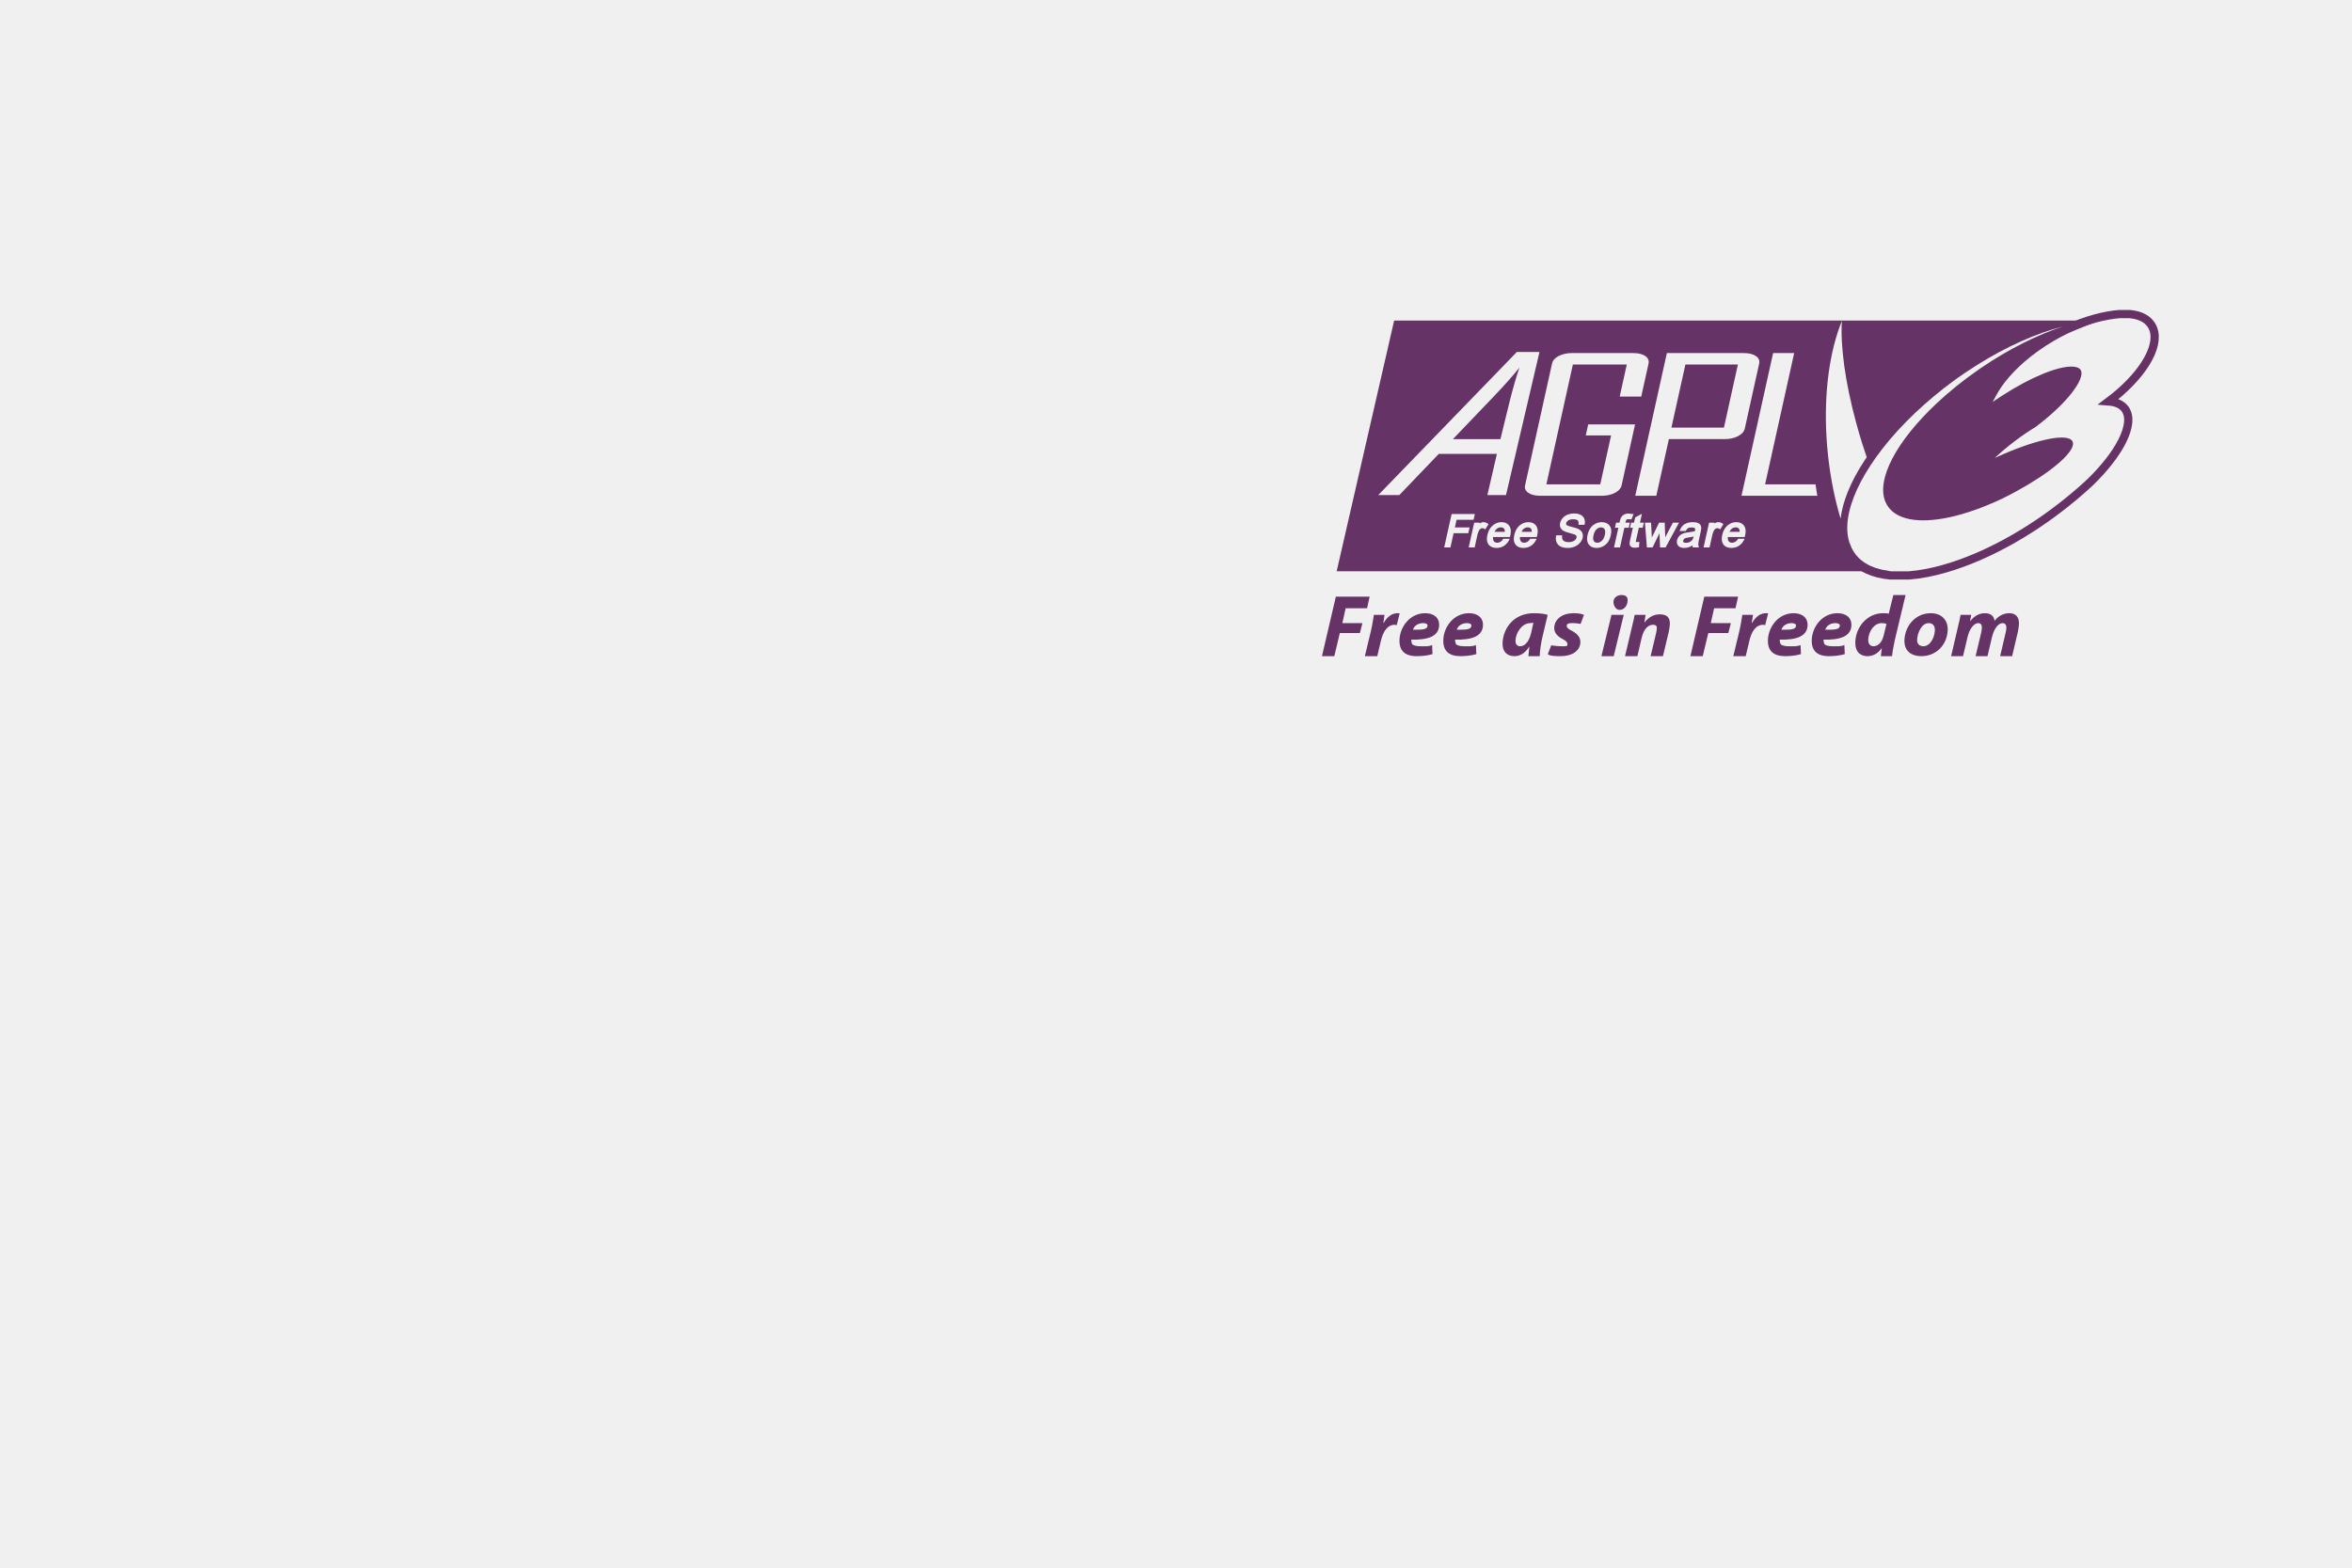
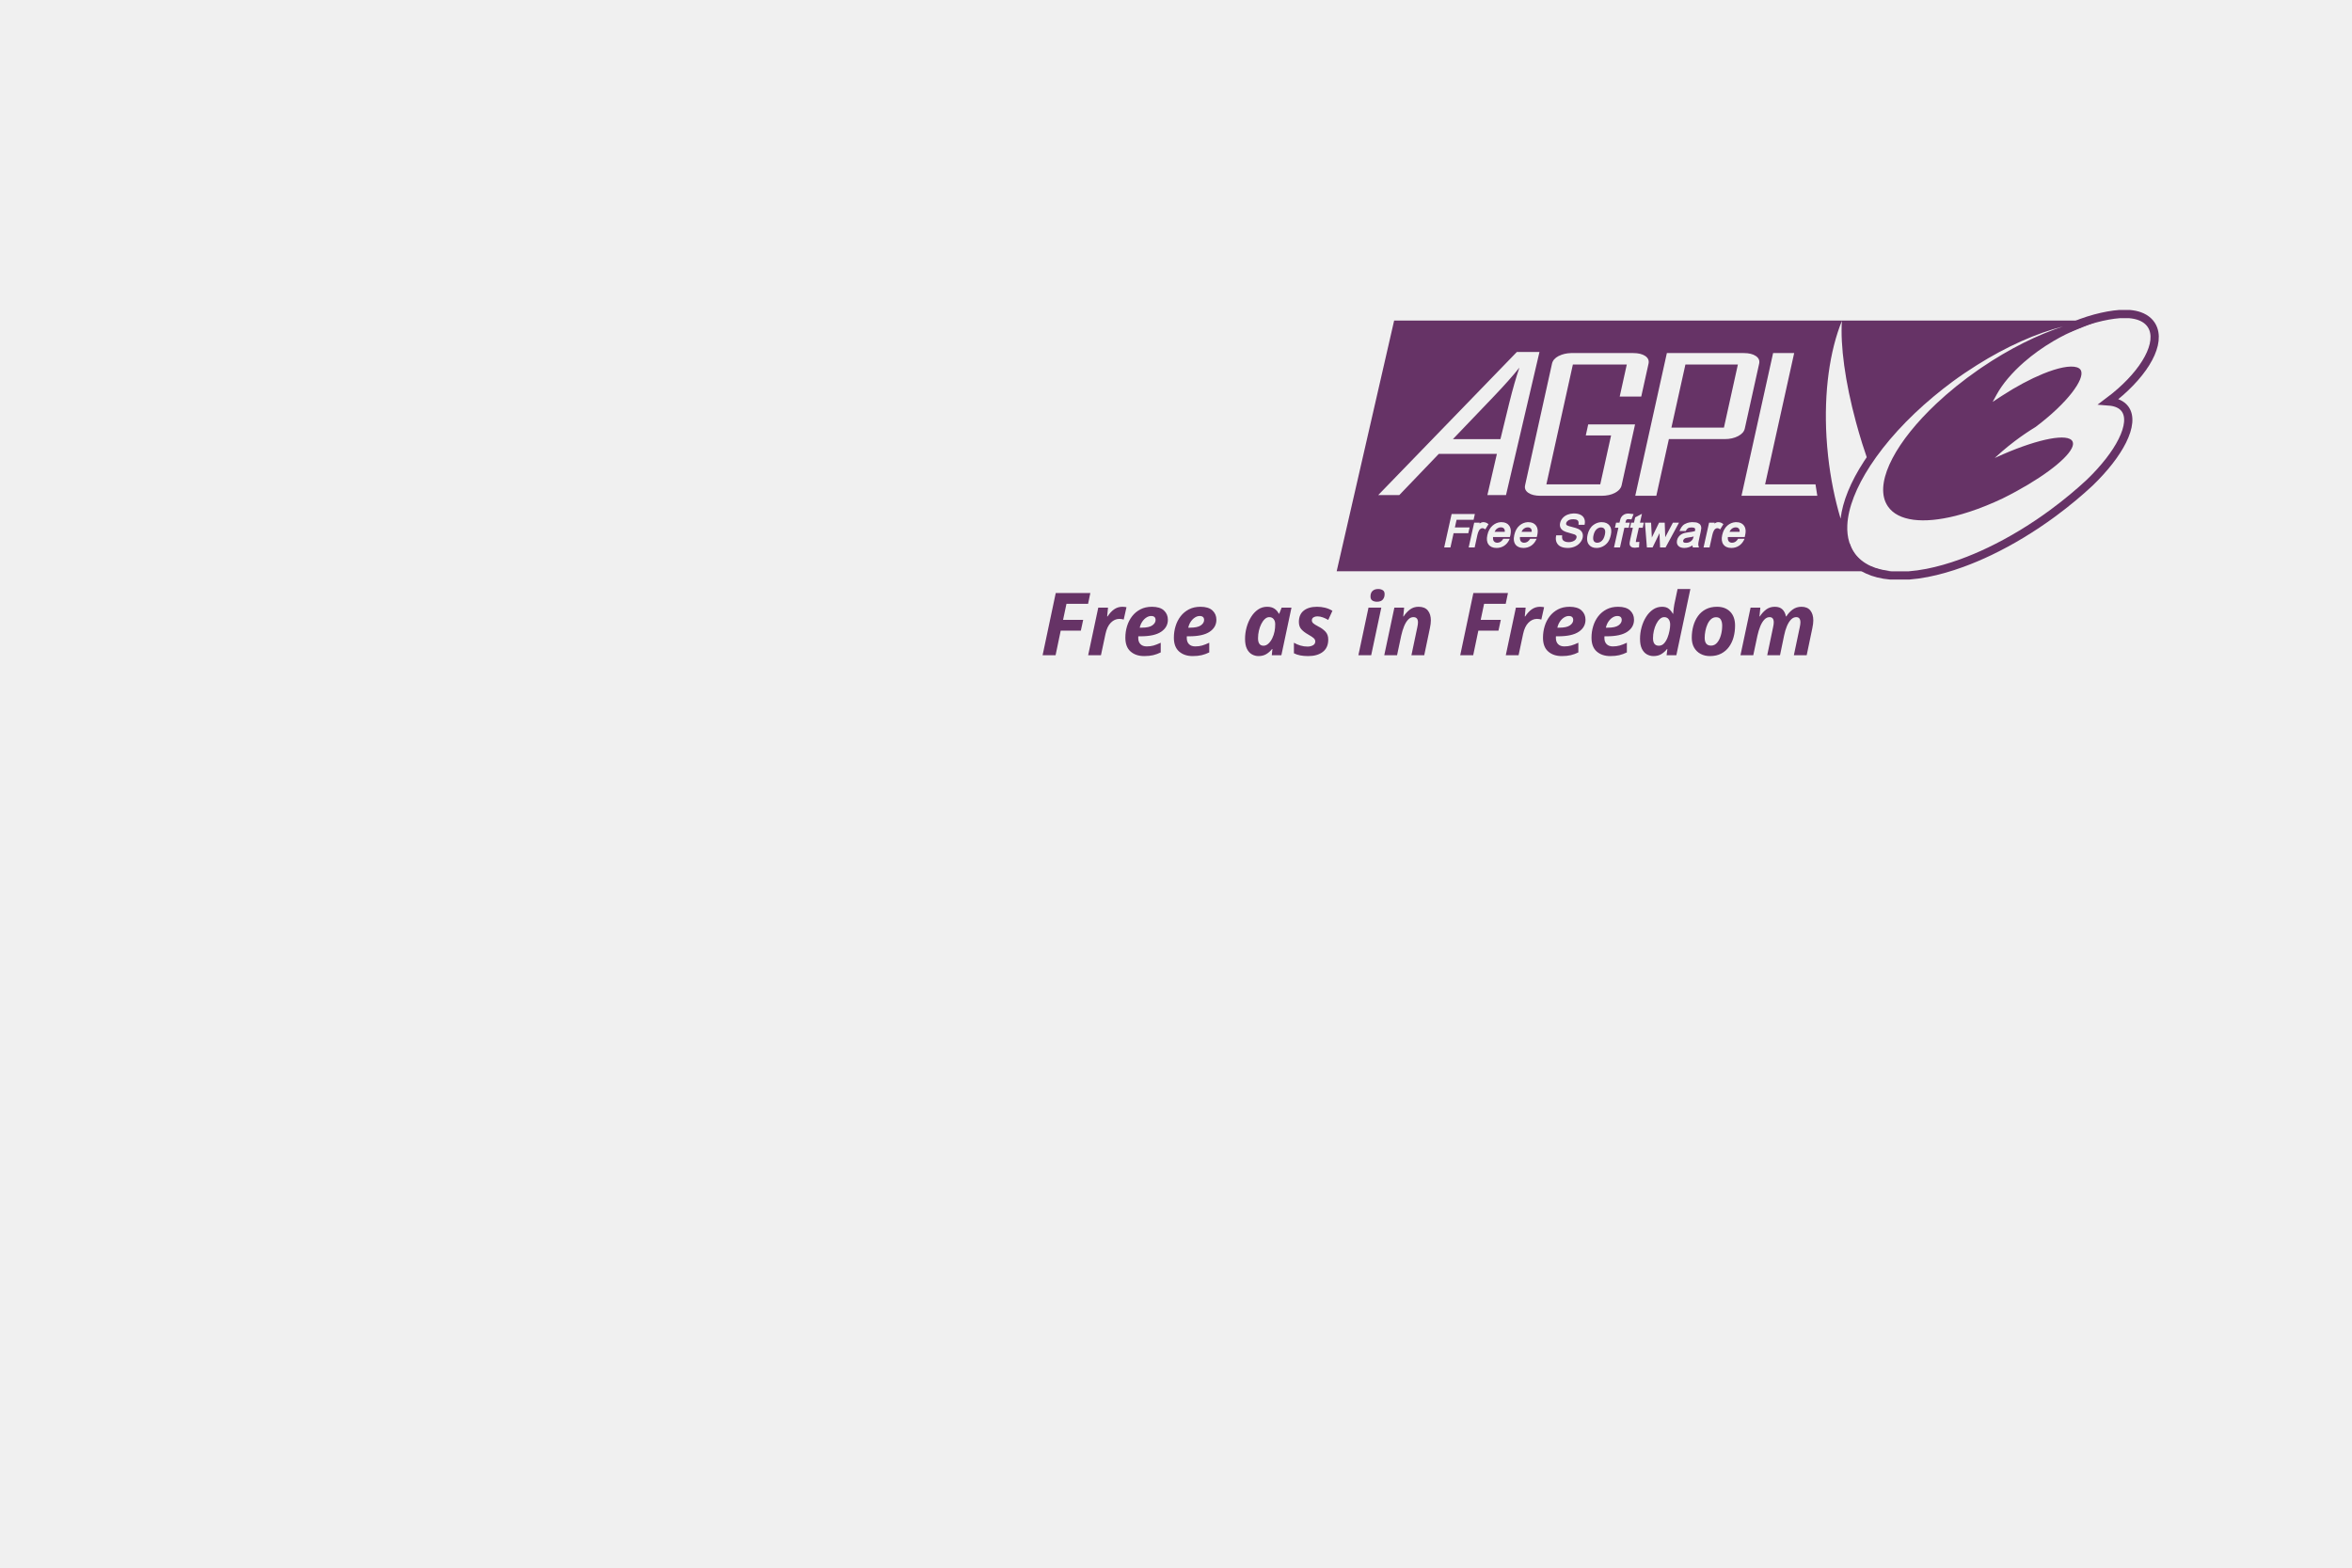
<svg xmlns="http://www.w3.org/2000/svg" width="1620" height="1080" id="svg1341" version="1.0">
  <g id="layer1">
    <g id="g2694" transform="matrix(1.733202,0,0,1.733202,851.4495,-962.3771)">
      <g transform="matrix(0.385154,0,0,0.385154,330.5385,1073.202)" id="g3556" style="fill:#663366;fill-opacity:1">
-         <g transform="matrix(1.705222,0,0,1.705222,-769.6823,-728.9956)" id="g3558" style="fill:#663366;fill-opacity:1;fill-rule:evenodd;stroke:none;stroke-width:1pt;stroke-linecap:butt;stroke-linejoin:miter">
-           <path d="M 0,36 C 0,36 7.46,36 7.46,36 C 7.46,36 10.81,22 10.81,22 C 10.81,22 22.93,22 22.93,22 C 22.93,22 24.49,16 24.49,16 C 24.49,16 12.32,16 12.32,16 C 12.32,16 14.34,7 14.34,7 C 14.34,7 27.29,7 27.29,7 C 27.29,7 28.85,0 28.85,0 C 28.85,0 8.4,0 8.4,0 C 8.4,0 0,36 0,36 z " id="path3560" style="fill:#663366;fill-opacity:1" />
-         </g>
-         <g transform="matrix(1.705222,0,0,1.705222,-725.4318,-711.9434)" id="g3562" style="fill:#663366;fill-opacity:1;fill-rule:evenodd;stroke:none;stroke-width:1pt;stroke-linecap:butt;stroke-linejoin:miter">
-           <path d="M 7.51,26 C 7.51,26 9.75,16.6 9.75,16.6 C 10.93,11.51 13.42,7 18.13,7 C 18.55,7 18.96,7.21 19.27,7.26 C 19.27,7.26 21.09,0.05 21.09,0.05 C 20.67,0.05 20.21,0 19.69,0 C 16.22,0 13.31,2.44 11.37,5.94 C 11.37,5.94 11.17,5.94 11.17,5.94 C 11.46,4.23 11.71,2.61 11.9,1 C 11.9,1 5.47,1 5.47,1 C 5.1,3.08 4.53,7.15 3.66,10.82 C 3.66,10.82 0,26 0,26 C 0,26 7.51,26 7.51,26 z " id="path3564" style="fill:#663366;fill-opacity:1" />
-         </g>
-         <g transform="matrix(1.705222,0,0,1.705222,-690.253,-711.9434)" id="g3566" style="fill:#663366;fill-opacity:1;fill-rule:evenodd;stroke:none;stroke-width:1pt;stroke-linecap:butt;stroke-linejoin:miter">
-           <path d="M 20.06,19.25 C 17.99,20.26 15.63,20 12.88,20 C 10.71,20 9.03,19.62 8.11,18.88 C 7.63,18.07 7.43,16.81 7.47,16 C 17.6,16.27 23.99,13.93 24.31,7.53 C 24.55,2.7 21.02,0 15.89,0 C 6.73,0 0.73,8.08 0.34,15.86 C 0,22.65 3.52,26 10.78,26 C 13.57,26 17.27,25.68 20.3,24.77 C 20.3,24.77 20.06,19.25 20.06,19.25 z M 17.32,7.53 C 17.2,9.91 14.26,10.05 8.47,10 C 9.1,7.91 11.22,6 14.69,6 C 16.4,6 17.38,6.65 17.32,7.53 z " id="path3568" style="fill:#663366;fill-opacity:1" />
-         </g>
-         <g transform="matrix(1.705222,0,0,1.705222,-645.0305,-711.9434)" id="g3570" style="fill:#663366;fill-opacity:1;fill-rule:evenodd;stroke:none;stroke-width:1pt;stroke-linecap:butt;stroke-linejoin:miter">
-           <path d="M 20.05,19.25 C 17.98,20.26 15.62,20 12.88,20 C 10.7,20 9.03,19.62 8.11,18.88 C 7.63,18.07 7.42,16.81 7.46,16 C 17.6,16.27 23.98,13.93 24.31,7.53 C 24.55,2.7 21.02,0 15.89,0 C 6.72,0 0.72,8.08 0.33,15.86 C 0,22.65 3.52,26 10.77,26 C 13.57,26 17.27,25.68 20.3,24.77 C 20.3,24.77 20.05,19.25 20.05,19.25 z M 17.32,7.53 C 17.2,9.91 14.26,10.05 8.46,10 C 9.1,7.91 11.21,6 14.68,6 C 16.39,6 17.38,6.65 17.32,7.53 z " id="path3572" style="fill:#663366;fill-opacity:1" />
-         </g>
-         <g transform="matrix(1.705222,0,0,1.705222,-583.796,-711.9434)" id="g3574" style="fill:#663366;fill-opacity:1;fill-rule:evenodd;stroke:none;stroke-width:1pt;stroke-linecap:butt;stroke-linejoin:miter">
-           <path d="M 22.74,26 C 22.8,22.83 23.56,17.85 24.35,14.58 C 24.35,14.58 27.56,1 27.56,1 C 25.52,0.31 22.34,0 19.28,0 C 6.86,0 0.7,9.2 0.27,17.82 C 0,23.23 2.93,26 7.49,26 C 10.44,26 13.77,24.57 16.36,20.27 C 16.36,20.27 16.47,20.27 16.47,20.27 C 16.27,22.34 16.03,24.35 15.9,26 C 15.9,26 22.74,26 22.74,26 z M 17.61,11.72 C 16.15,18.08 13.17,20 10.95,20 C 8.88,20 7.98,18.53 8.1,16.39 C 8.34,11.56 12.16,6 16.98,6 C 17.76,6 18.37,5.86 18.94,5.72 C 18.94,5.72 17.61,11.72 17.61,11.72 z " id="path3576" style="fill:#663366;fill-opacity:1" />
-         </g>
-         <g transform="matrix(1.705222,0,0,1.705222,-536.6807,-711.9434)" id="g3578" style="fill:#663366;fill-opacity:1;fill-rule:evenodd;stroke:none;stroke-width:1pt;stroke-linecap:butt;stroke-linejoin:miter">
-           <path d="M 0,24.82 C 1.44,25.94 4.46,25.95 7.61,26 C 14.34,26.05 19.42,23.11 19.72,17.71 C 19.89,14.11 17.1,11.98 14.37,10.55 C 12.4,9.6 11.41,8.69 11.46,7.63 C 11.53,6.2 12.87,6 14.84,6 C 17.06,6 18.84,6.27 19.86,6.47 C 19.86,6.47 21.88,1.05 21.88,1.05 C 20.73,0.36 18.43,0 15.48,0 C 8.95,0 4.17,3.45 3.9,8.69 C 3.74,11.93 6.07,14.11 8.89,15.59 C 11.17,16.76 11.95,17.66 11.89,18.93 C 11.82,20.21 10.68,20 8.61,20 C 6.18,20 3.49,19.68 2.07,19.46 C 2.07,19.46 0,24.82 0,24.82 z " id="path3580" style="fill:#663366;fill-opacity:1" />
-         </g>
-         <g transform="matrix(1.705222,0,0,1.705222,-481.3463,-730.7008)" id="g3582" style="fill:#663366;fill-opacity:1;fill-rule:evenodd;stroke:none;stroke-width:1pt;stroke-linecap:butt;stroke-linejoin:miter">
-           <path d="M 7.45,37 C 7.45,37 13.5,12 13.5,12 C 13.5,12 6.09,12 6.09,12 C 6.09,12 0,37 0,37 C 0,37 7.45,37 7.45,37 z M 10.92,9 C 13.46,9 15.72,6.9 15.86,3.3 C 15.98,0.86 14.4,0 12.07,0 C 9.64,0 7.42,1.58 7.29,3.94 C 7.17,6.32 8.75,9 10.92,9 z " id="path3584" style="fill:#663366;fill-opacity:1" />
-         </g>
-         <g transform="matrix(1.705222,0,0,1.705222,-456.9787,-710.7668)" id="g3586" style="fill:#663366;fill-opacity:1;fill-rule:evenodd;stroke:none;stroke-width:1pt;stroke-linecap:butt;stroke-linejoin:miter">
-           <path d="M 7.46,25.31 C 7.46,25.31 10.1,14.05 10.1,14.05 C 11.47,8.32 14.42,6.31 16.85,6.31 C 18.77,6.31 19.33,7.13 19.24,8.32 C 19.19,9.28 19.04,10.29 18.84,11.19 C 18.84,11.19 15.48,25.31 15.48,25.31 C 15.48,25.31 22.94,25.31 22.94,25.31 C 22.94,25.31 26.48,10.5 26.48,10.5 C 26.75,9.22 27.05,7.31 27.11,6.15 C 27.33,1.64 25.08,0 20.94,0 C 17.62,0 14.39,1.54 11.84,4.88 C 11.84,4.88 11.74,4.88 11.74,4.88 C 11.74,4.88 12.42,0.31 12.42,0.31 C 12.42,0.31 5.84,0.31 5.84,0.31 C 5.41,2.45 4.86,5.04 4.08,8.06 C 4.08,8.06 0,25.31 0,25.31 C 0,25.31 7.46,25.31 7.46,25.31 z " id="path3588" style="fill:#663366;fill-opacity:1" />
-         </g>
-         <g transform="matrix(1.705222,0,0,1.705222,-389.5201,-728.9956)" id="g3590" style="fill:#663366;fill-opacity:1;fill-rule:evenodd;stroke:none;stroke-width:1pt;stroke-linecap:butt;stroke-linejoin:miter">
-           <path d="M 0,36 C 0,36 7.46,36 7.46,36 C 7.46,36 10.82,22 10.82,22 C 10.82,22 22.93,22 22.93,22 C 22.93,22 24.49,16 24.49,16 C 24.49,16 12.32,16 12.32,16 C 12.32,16 14.34,7 14.34,7 C 14.34,7 27.29,7 27.29,7 C 27.29,7 28.85,0 28.85,0 C 28.85,0 8.4,0 8.4,0 C 8.4,0 0,36 0,36 z " id="path3592" style="fill:#663366;fill-opacity:1" />
-         </g>
-         <g transform="matrix(1.705222,0,0,1.705222,-345.2696,-711.9434)" id="g3594" style="fill:#663366;fill-opacity:1;fill-rule:evenodd;stroke:none;stroke-width:1pt;stroke-linecap:butt;stroke-linejoin:miter">
-           <path d="M 7.51,26 C 7.51,26 9.75,16.6 9.75,16.6 C 10.93,11.51 13.42,7 18.13,7 C 18.55,7 18.96,7.21 19.27,7.26 C 19.27,7.26 21.09,0.05 21.09,0.05 C 20.67,0.05 20.21,0 19.69,0 C 16.22,0 13.31,2.44 11.37,5.94 C 11.37,5.94 11.17,5.94 11.17,5.94 C 11.46,4.23 11.71,2.61 11.9,1 C 11.9,1 5.47,1 5.47,1 C 5.11,3.08 4.53,7.15 3.66,10.82 C 3.66,10.82 0,26 0,26 C 0,26 7.51,26 7.51,26 z " id="path3596" style="fill:#663366;fill-opacity:1" />
-         </g>
-         <g transform="matrix(1.705222,0,0,1.705222,-310.0908,-711.9434)" id="g3598" style="fill:#663366;fill-opacity:1;fill-rule:evenodd;stroke:none;stroke-width:1pt;stroke-linecap:butt;stroke-linejoin:miter">
-           <path d="M 20.06,19.25 C 17.99,20.26 15.63,20 12.88,20 C 10.71,20 9.03,19.62 8.11,18.88 C 7.63,18.07 7.43,16.81 7.47,16 C 17.6,16.27 23.99,13.93 24.31,7.53 C 24.55,2.7 21.02,0 15.89,0 C 6.73,0 0.73,8.08 0.34,15.86 C 0,22.65 3.53,26 10.78,26 C 13.57,26 17.28,25.68 20.3,24.77 C 20.3,24.77 20.06,19.25 20.06,19.25 z M 17.32,7.53 C 17.2,9.91 14.26,10.05 8.47,10 C 9.1,7.91 11.22,6 14.69,6 C 16.4,6 17.38,6.65 17.32,7.53 z " id="path3600" style="fill:#663366;fill-opacity:1" />
-         </g>
-         <g transform="matrix(1.705222,0,0,1.705222,-264.8684,-711.9434)" id="g3602" style="fill:#663366;fill-opacity:1;fill-rule:evenodd;stroke:none;stroke-width:1pt;stroke-linecap:butt;stroke-linejoin:miter">
-           <path d="M 20.05,19.25 C 17.98,20.26 15.62,20 12.88,20 C 10.7,20 9.03,19.62 8.11,18.88 C 7.63,18.07 7.42,16.81 7.46,16 C 17.6,16.27 23.98,13.93 24.31,7.53 C 24.55,2.7 21.02,0 15.89,0 C 6.72,0 0.72,8.08 0.33,15.86 C 0,22.65 3.52,26 10.77,26 C 13.57,26 17.27,25.68 20.3,24.77 C 20.3,24.77 20.05,19.25 20.05,19.25 z M 17.32,7.53 C 17.2,9.91 14.26,10.05 8.46,10 C 9.1,7.91 11.21,6 14.68,6 C 16.39,6 17.38,6.65 17.32,7.53 z " id="path3604" style="fill:#663366;fill-opacity:1" />
-         </g>
-         <g transform="matrix(1.705222,0,0,1.705222,-219.8846,-730.7008)" id="g3606" style="fill:#663366;fill-opacity:1;fill-rule:evenodd;stroke:none;stroke-width:1pt;stroke-linecap:butt;stroke-linejoin:miter">
-           <path d="M 23.31,0 C 23.31,0 20.5,11.36 20.5,11.36 C 19.48,10.94 18.15,11 17.11,11 C 7.53,11 0.75,19.2 0.3,28.08 C 0,34.34 3.34,37 7.64,37 C 10.65,37 13.82,35.67 16.22,32.23 C 16.22,32.23 16.32,32.23 16.32,32.23 C 16.32,32.23 15.75,37 15.75,37 C 15.75,37 22.53,37 22.53,37 C 22.84,34 23.49,30.43 24.22,27.17 C 24.22,27.17 30.71,0 30.71,0 C 30.71,0 23.31,0 23.31,0 z M 17.47,24.42 C 16.3,29.35 13.54,31 11.36,31 C 9.19,31 7.98,29.49 8.13,26.8 C 8.38,21.82 11.8,17 16.25,17 C 17.5,17 18.57,17.19 19.16,17.47 C 19.16,17.47 17.47,24.42 17.47,24.42 z " id="path3608" style="fill:#663366;fill-opacity:1" />
-         </g>
-         <g transform="matrix(1.705222,0,0,1.705222,-169.2225,-711.9434)" id="g3610" style="fill:#663366;fill-opacity:1;fill-rule:evenodd;stroke:none;stroke-width:1pt;stroke-linecap:butt;stroke-linejoin:miter">
-           <path d="M 10.61,26 C 19.31,26 26.02,19.41 26.49,10.44 C 26.78,4.5 23.08,0 16.25,0 C 7.23,0 0.76,7.3 0.31,16.12 C 0,22.54 4.14,26 10.61,26 z M 11.78,20 C 9.24,20 7.84,18.38 7.99,15.96 C 8.19,11.93 10.68,6 14.97,6 C 17.93,6 18.84,8.27 18.72,10.5 C 18.5,14.9 15.82,20 11.78,20 z " id="path3612" style="fill:#663366;fill-opacity:1" />
-         </g>
-         <g transform="matrix(1.705222,0,0,1.705222,-120.5213,-711.9434)" id="g3614" style="fill:#663366;fill-opacity:1;fill-rule:evenodd;stroke:none;stroke-width:1pt;stroke-linecap:butt;stroke-linejoin:miter">
-           <path d="M 7.2,26 C 7.2,26 9.9,14.58 9.9,14.58 C 11.03,9.49 13.85,6 16.38,6 C 18.2,6 18.7,7.33 18.61,9.07 C 18.56,9.97 18.36,10.98 18.15,11.98 C 18.15,11.98 14.81,26 14.81,26 C 14.81,26 22.01,26 22.01,26 C 22.01,26 24.71,14.53 24.71,14.53 C 25.95,9.28 28.61,6 31.09,6 C 32.8,6 33.51,7.22 33.43,8.96 C 33.38,9.97 33.17,11.08 32.91,12.09 C 32.91,12.09 29.67,26 29.67,26 C 29.67,26 36.92,26 36.92,26 C 36.92,26 40.41,11.19 40.41,11.19 C 40.68,9.86 40.99,7.79 41.04,6.73 C 41.26,2.33 39.11,0 35.23,0 C 31.91,0 28.68,1.5 26.23,4.66 C 26.14,2.38 24.51,0 20.47,0 C 17.2,0 14.08,1.48 11.58,4.83 C 11.58,4.83 11.48,4.83 11.48,4.83 C 11.48,4.83 12.15,1 12.15,1 C 12.15,1 5.73,1 5.73,1 C 5.31,3.14 4.8,5.73 4.02,8.75 C 4.02,8.75 0,26 0,26 C 0,26 7.2,26 7.2,26 z " id="path3616" style="fill:#663366;fill-opacity:1" />
-         </g>
+         <text xml:space="preserve" style="font-weight:bold;font-size:89.885px;font-family:MicroMieps;-inkscape-font-specification:'MicroMieps Bold';text-align:end;text-anchor:end;fill-rule:evenodd;stroke-width:362.653;paint-order:markers fill stroke" x="-47.813" y="-668.596" id="text323">
+           <tspan id="tspan321" x="-47.813" y="-668.596" style="font-style:italic;font-variant:normal;font-weight:bold;font-stretch:normal;font-family:'Myriad Pro';-inkscape-font-specification:'Myriad Pro Bold Italic';stroke-width:362.653">Free as in Freedom</tspan>
+         </text>
      </g>
      <path id="path3618" d="M 242.274,772.004 C 242.54,772.689 242.807,773.374 243.085,774.043 C 243.512,774.952 244.007,775.823 244.601,776.635 C 247.812,780.999 253.188,783.389 260.015,783.984 C 260.015,783.984 267.358,783.984 267.358,783.984 C 269.679,783.803 272.112,783.465 274.634,782.972 C 278.983,782.121 283.593,780.815 288.381,779.069 C 292.008,777.747 295.735,776.182 299.518,774.364 C 307.755,770.415 316.265,765.322 324.613,759.176 C 327.362,757.154 330.001,755.078 332.534,752.968 C 334.855,751.037 337.083,749.075 339.21,747.091 C 345.148,741.369 349.63,735.557 352.168,730.455 C 354.812,725.141 355.34,720.597 353.174,717.735 C 351.846,715.978 349.625,715.036 346.764,714.815 C 359.65,705.146 367.16,693.416 364.466,686.021 C 363.611,683.661 361.728,681.9 359.028,680.927 C 357.828,680.495 356.479,680.222 355.007,680.097 C 355.007,680.097 351.041,680.097 351.041,680.097 C 345.503,680.497 337.45,682.48 330.618,685.828" style="fill:#ffffff;fill-opacity:0;fill-rule:evenodd;stroke:#663266;stroke-width:3.284;stroke-linecap:butt;stroke-linejoin:miter;stroke-miterlimit:4;stroke-opacity:1" />
      <path d="M 62.777,682.666 C 62.777,682.666 39.934,782.332 39.934,782.332 C 39.94,782.332 100.025,782.332 100.038,782.332 C 126.463,782.332 205.717,782.332 205.717,782.332 C 205.717,782.332 260.681,782.332 260.681,782.332 C 254.133,781.76 248.963,779.462 245.883,775.271 C 245.312,774.496 244.84,773.661 244.426,772.788 C 244.163,772.144 243.916,771.495 243.666,770.838 C 243.01,768.75 242.748,766.432 242.866,763.963 C 243.194,757.08 246.424,748.892 252.02,740.319 C 257.964,731.207 266.578,721.658 277.244,712.796 C 279.635,710.811 282.107,708.851 284.694,706.946 C 287.893,704.593 291.116,702.426 294.341,700.399 C 306.222,692.919 318.073,687.685 328.575,685.027 C 318.539,688.301 307.265,693.859 296.126,701.425 C 295.726,701.696 295.33,701.973 294.936,702.246 C 288.756,706.529 283.157,711.076 278.27,715.669 C 262.547,730.453 254.236,745.772 258.013,754.747 C 258.282,755.365 258.603,755.954 258.978,756.512 C 263.036,762.482 273.096,763.514 285.844,760.309 C 286.711,760.093 287.578,759.847 288.471,759.591 C 292.543,758.415 296.866,756.828 301.319,754.87 C 302.389,754.397 303.471,753.912 304.562,753.393 C 304.673,753.34 304.778,753.288 304.89,753.228 C 318.945,746.245 329.747,738.21 332.085,733.382 C 332.597,732.331 332.72,731.436 332.372,730.734 C 330.704,727.352 319.03,729.637 304.89,735.762 C 303.754,736.255 302.604,736.762 301.442,737.302 C 302.388,736.424 303.372,735.542 304.377,734.675 C 305.979,733.294 307.639,731.944 309.405,730.611 C 312.17,728.517 314.966,726.624 317.718,724.946 C 330.604,715.225 337.118,706.029 335.758,702.616 C 335.502,701.973 334.957,701.531 334.116,701.261 C 331.43,700.407 326.527,701.427 320.571,703.868 C 315.658,705.883 310.015,708.871 304.295,712.591 C 304.295,712.591 303.515,713.104 303.515,713.104 C 303.515,713.104 303.371,713.186 303.371,713.186 C 303.371,713.186 300.621,715.012 300.621,715.012 C 300.621,715.012 302.201,712.119 302.201,712.119 C 304.546,707.827 308.365,703.348 313.12,699.188 C 316.608,696.147 320.592,693.281 324.881,690.773 C 326.503,689.824 328.123,688.942 329.745,688.146 C 331.406,687.334 333.069,686.613 334.691,685.971 C 339.404,684.107 344.582,681.753 348.505,681.445 C 348.148,681.445 336.805,682.666 336.805,682.666 C 336.805,682.666 299.656,682.666 299.656,682.666 C 299.656,682.666 135.853,682.666 135.853,682.666 C 135.853,682.666 62.777,682.666 62.777,682.666 z M 240.711,682.81 C 240.067,692.633 241.972,707.022 246.294,722.996 C 247.062,725.839 247.899,728.732 248.818,731.658 C 249.389,733.464 249.979,735.243 250.583,736.994 C 250.228,737.515 249.871,738.033 249.536,738.554 C 244.144,746.817 240.993,754.627 240.198,761.418 C 237.919,753.786 236.203,745.427 235.231,736.563 C 234.955,734.023 234.739,731.512 234.595,729.03 C 233.531,711.007 235.884,694.668 240.711,682.81 z M 133.103,695.597 C 133.226,695.594 133.347,695.597 133.472,695.597 C 133.472,695.597 157.752,695.597 157.752,695.597 C 159.828,695.597 161.433,695.986 162.576,696.766 C 163.712,697.552 164.138,698.568 163.869,699.804 C 163.869,699.804 160.975,712.878 160.975,712.878 C 160.975,712.878 152.416,712.878 152.416,712.878 C 152.416,712.878 155.228,700.153 155.228,700.153 C 155.228,700.153 133.801,700.153 133.801,700.153 C 133.801,700.153 126.063,735.126 126.063,735.126 C 126.063,735.126 123.272,747.79 123.272,747.79 C 123.272,747.79 144.678,747.79 144.678,747.79 C 144.678,747.79 144.699,747.707 144.699,747.707 C 144.699,747.707 148.989,728.333 148.989,728.333 C 148.989,728.333 138.932,728.333 138.932,728.333 C 138.932,728.333 139.896,723.961 139.896,723.961 C 139.896,723.961 158.512,723.961 158.512,723.961 C 158.512,723.961 153.176,748.138 153.176,748.138 C 153.103,748.483 152.977,748.794 152.806,749.103 C 152.366,749.904 151.598,750.591 150.528,751.156 C 149.044,751.937 147.267,752.325 145.192,752.325 C 145.192,752.325 120.932,752.325 120.932,752.325 C 118.857,752.325 117.252,751.937 116.109,751.156 C 114.973,750.374 114.54,749.376 114.816,748.138 C 114.816,748.138 125.509,699.804 125.509,699.804 C 125.785,698.568 126.645,697.552 128.136,696.766 C 128.189,696.738 128.248,696.732 128.3,696.705 C 129.661,696.023 131.258,695.64 133.103,695.597 z M 171.155,695.597 C 171.155,695.597 201.715,695.597 201.715,695.597 C 203.764,695.597 205.375,695.986 206.518,696.766 C 207.667,697.552 208.107,698.568 207.831,699.804 C 207.831,699.804 202.126,725.582 202.126,725.582 C 201.856,726.811 200.975,727.813 199.478,728.599 C 197.981,729.389 196.218,729.79 194.162,729.79 C 194.162,729.79 171.955,729.79 171.955,729.79 C 171.955,729.79 167.666,749.144 167.666,749.144 C 167.666,749.144 166.968,752.325 166.968,752.325 C 166.968,752.325 158.594,752.325 158.594,752.325 C 158.594,752.325 159.23,749.452 159.23,749.452 C 159.23,749.452 171.155,695.597 171.155,695.597 z M 213.373,695.597 C 213.373,695.597 221.747,695.597 221.747,695.597 C 221.747,695.597 212.265,738.431 212.265,738.431 C 212.265,738.431 210.192,747.79 210.192,747.79 C 210.192,747.79 230.223,747.79 230.223,747.79 C 230.433,749.326 230.679,750.835 230.942,752.325 C 230.942,752.325 200.812,752.325 200.812,752.325 C 200.812,752.325 203.193,741.571 203.193,741.571 C 203.193,741.571 213.373,695.597 213.373,695.597 z M 178.523,700.153 C 178.523,700.153 172.961,725.233 172.961,725.233 C 172.961,725.233 193.834,725.233 193.834,725.233 C 193.834,725.233 199.375,700.153 199.375,700.153 C 199.375,700.153 178.523,700.153 178.523,700.153 z M 134.014,759.347 C 134.096,759.344 134.178,759.347 134.26,759.347 C 135.232,759.347 136.081,759.518 136.764,759.84 C 137.493,760.181 138.014,760.689 138.303,761.359 C 138.586,762.009 138.66,762.747 138.509,763.555 C 138.509,763.555 138.447,763.863 138.447,763.863 C 138.447,763.863 136.046,763.863 136.046,763.863 C 136.046,763.863 136.066,763.575 136.066,763.575 C 136.128,763.011 136.058,762.567 135.841,762.262 C 135.812,762.223 135.771,762.173 135.738,762.139 C 135.684,762.083 135.602,762.02 135.533,761.974 C 135.197,761.763 134.671,761.646 133.993,761.646 C 133.094,761.646 132.421,761.803 131.961,762.118 C 131.515,762.427 131.232,762.771 131.141,763.185 C 131.049,763.606 131.2,763.826 131.305,763.945 C 131.308,763.948 131.321,763.962 131.325,763.965 C 131.458,764.079 131.92,764.345 133.357,764.684 C 134.658,764.999 135.519,765.282 136.005,765.525 C 136.74,765.899 137.254,766.385 137.524,766.982 C 137.793,767.573 137.852,768.265 137.688,769.014 C 137.524,769.743 137.152,770.416 136.6,771.046 C 136.055,771.676 135.361,772.176 134.527,772.524 C 133.699,772.865 132.791,773.057 131.859,773.057 C 130.677,773.057 129.728,772.878 128.985,772.524 C 128.21,772.156 127.651,771.576 127.323,770.82 C 127.008,770.085 126.94,769.25 127.118,768.337 C 127.118,768.337 127.179,768.05 127.179,768.05 C 127.179,768.05 129.54,768.05 129.54,768.05 C 129.54,768.05 129.519,768.337 129.519,768.337 C 129.46,768.882 129.518,769.322 129.663,769.65 C 129.801,769.966 130.063,770.227 130.484,770.43 C 130.93,770.647 131.489,770.759 132.126,770.759 C 132.697,770.759 133.219,770.663 133.686,770.492 C 134.145,770.328 134.511,770.111 134.773,769.835 C 135.029,769.559 135.18,769.268 135.245,768.953 C 135.311,768.67 135.295,768.431 135.184,768.234 C 135.059,768.024 134.812,767.838 134.424,767.68 C 134.424,767.68 132.413,767.085 132.413,767.085 C 131.29,766.802 130.534,766.533 130.094,766.264 C 129.496,765.909 129.065,765.454 128.842,764.909 C 128.618,764.371 128.595,763.774 128.739,763.124 C 128.89,762.427 129.226,761.765 129.745,761.174 C 130.27,760.576 130.948,760.107 131.756,759.799 C 132.47,759.531 133.222,759.374 134.014,759.347 z M 155.564,759.388 C 155.694,759.378 155.816,759.388 155.954,759.388 C 155.954,759.388 157.432,759.552 157.432,759.552 C 157.432,759.552 157.924,759.594 157.924,759.594 C 157.925,759.594 157.206,761.42 157.206,761.42 C 157.206,761.42 157.062,761.707 157.062,761.707 C 157.062,761.707 155.934,761.605 155.934,761.605 C 155.6,761.605 155.355,761.656 155.195,761.769 C 155.184,761.777 155.164,761.802 155.154,761.81 C 155.132,761.829 155.096,761.862 155.072,761.892 C 154.973,762.022 154.853,762.253 154.764,762.672 C 154.764,762.672 154.721,762.849 154.682,763.001 C 155.201,763.001 156.447,763.001 156.447,763.001 C 156.447,763.001 155.995,765.032 155.995,765.032 C 155.995,765.032 154.705,765.032 154.271,765.032 C 154.14,765.624 152.527,772.852 152.527,772.852 C 152.527,772.852 150.146,772.852 150.146,772.852 C 150.146,772.852 151.693,765.906 151.89,765.032 C 151.49,765.032 150.515,765.032 150.515,765.032 C 150.515,765.032 150.967,763.001 150.967,763.001 C 150.967,763.001 151.947,763.001 152.321,763.001 C 152.387,762.718 152.486,762.364 152.486,762.364 C 152.63,761.707 152.781,761.235 152.978,760.907 C 153.248,760.454 153.628,760.075 154.107,759.799 C 154.502,759.569 155.001,759.432 155.564,759.388 z M 161.249,759.491 C 161.249,759.491 160.627,762.291 160.47,763.001 C 160.929,763.001 162.009,763.001 162.009,763.001 C 162.009,763.001 161.557,765.032 161.557,765.032 C 161.557,765.032 160.425,765.032 160.018,765.032 C 159.893,765.597 158.91,769.979 158.91,769.979 C 158.91,769.979 158.828,770.505 158.828,770.656 C 158.828,770.661 158.827,770.673 158.828,770.677 C 158.828,770.678 158.827,770.696 158.828,770.697 C 158.828,770.698 158.847,770.696 158.848,770.697 C 158.848,770.697 159.094,770.718 159.094,770.718 C 159.094,770.718 160.223,770.635 160.223,770.635 C 160.223,770.635 160.1,772.462 160.1,772.462 C 160.1,772.462 160.121,772.791 160.121,772.791 C 160.121,772.791 158.499,772.975 158.499,772.975 C 157.856,772.975 157.383,772.87 157.042,772.647 C 156.681,772.41 156.471,772.097 156.385,771.703 C 156.372,771.631 156.344,771.525 156.344,771.374 C 156.344,771.079 156.4,770.579 156.59,769.712 C 156.59,769.712 157.453,765.847 157.637,765.032 C 157.328,765.032 156.508,765.032 156.508,765.032 C 156.508,765.032 156.96,763.001 156.96,763.001 C 156.96,763.001 157.76,763.001 158.089,763.001 C 158.194,762.528 158.561,760.907 158.561,760.907 C 158.561,760.907 160.47,759.901 160.47,759.901 C 160.47,759.901 161.249,759.491 161.249,759.491 z M 85.618,759.573 C 85.618,759.573 94.854,759.573 94.854,759.573 C 94.854,759.573 94.341,761.872 94.341,761.872 C 94.341,761.872 88.179,761.872 87.588,761.872 C 87.483,762.338 87.062,764.226 86.911,764.909 C 87.765,764.909 92.76,764.909 92.76,764.909 C 92.76,764.909 92.247,767.208 92.247,767.208 C 92.247,767.208 86.989,767.208 86.398,767.208 C 86.273,767.779 85.146,772.852 85.146,772.852 C 85.146,772.852 82.662,772.852 82.662,772.852 C 82.662,772.852 85.618,759.573 85.618,759.573 z M 97.994,762.816 C 98.087,762.804 98.188,762.816 98.281,762.816 C 98.872,762.816 99.418,762.996 99.944,763.37 C 99.944,763.37 100.272,763.596 100.272,763.596 C 100.272,763.596 99,765.689 99,765.689 C 99,765.689 98.651,765.443 98.651,765.443 C 98.395,765.279 98.119,765.197 97.83,765.197 C 97.58,765.197 97.348,765.285 97.111,765.443 C 96.862,765.607 96.653,765.825 96.496,766.12 C 96.22,766.626 96.018,767.192 95.88,767.803 C 95.88,767.803 94.772,772.852 94.772,772.852 C 94.772,772.852 92.391,772.852 92.391,772.852 C 92.391,772.852 94.587,763.001 94.587,763.001 C 94.587,763.001 96.804,763.001 96.804,763.001 C 96.804,763.001 96.727,763.299 96.701,763.411 C 96.806,763.332 96.917,763.224 97.009,763.165 C 97.327,762.975 97.663,762.856 97.994,762.816 z M 105.054,762.816 C 105.198,762.805 105.339,762.816 105.485,762.816 C 106.825,762.816 107.839,763.285 108.502,764.212 C 108.916,764.809 109.139,765.548 109.139,766.428 C 109.139,766.914 109.079,767.437 108.954,768.008 C 108.954,768.008 108.769,768.727 108.769,768.727 C 108.769,768.727 102.748,768.727 102.078,768.727 C 102.065,768.865 102.058,769.012 102.058,769.137 C 102.058,769.65 102.163,770.053 102.386,770.348 C 102.492,770.493 102.615,770.623 102.756,770.718 C 103.02,770.89 103.362,770.984 103.761,770.984 C 104.247,770.984 104.674,770.851 105.075,770.595 C 105.456,770.351 105.82,769.963 106.142,769.425 C 106.142,769.425 108.687,769.425 108.687,769.425 C 108.687,769.425 108.461,769.917 108.461,769.917 C 107.975,770.902 107.297,771.671 106.45,772.216 C 105.603,772.761 104.59,773.057 103.474,773.057 C 102.022,773.057 100.942,772.588 100.272,771.662 C 99.609,770.755 99.466,769.503 99.821,767.926 C 100.175,766.324 100.883,765.043 101.914,764.15 C 102.838,763.349 103.887,762.904 105.054,762.816 z M 115.747,762.816 C 115.891,762.805 116.032,762.816 116.178,762.816 C 117.518,762.816 118.532,763.285 119.195,764.212 C 119.609,764.809 119.832,765.548 119.832,766.428 C 119.832,766.908 119.772,767.423 119.647,767.988 C 119.647,767.988 119.462,768.727 119.462,768.727 C 119.462,768.727 113.441,768.727 112.771,768.727 C 112.765,768.819 112.757,768.902 112.751,768.994 C 112.746,769.028 112.753,769.08 112.751,769.117 C 112.751,769.123 112.751,769.132 112.751,769.137 C 112.751,769.236 112.765,769.333 112.771,769.425 C 112.804,769.799 112.902,770.112 113.079,770.348 C 113.113,770.394 113.145,770.451 113.182,770.492 C 113.483,770.814 113.908,770.984 114.454,770.984 C 114.94,770.984 115.374,770.851 115.768,770.595 C 116.149,770.351 116.513,769.963 116.835,769.425 C 116.835,769.425 119.401,769.425 119.401,769.425 C 119.401,769.425 119.154,769.917 119.154,769.917 C 118.668,770.902 117.99,771.671 117.143,772.216 C 116.296,772.761 115.284,773.057 114.167,773.057 C 112.716,773.057 111.635,772.588 110.965,771.662 C 110.532,771.071 110.329,770.318 110.329,769.425 C 110.329,769.287 110.336,769.138 110.35,768.994 C 110.376,768.652 110.428,768.307 110.514,767.926 C 110.868,766.33 111.556,765.043 112.587,764.15 C 113.511,763.349 114.58,762.904 115.747,762.816 z M 144.871,762.816 C 145.018,762.805 145.153,762.816 145.302,762.816 C 146.668,762.816 147.718,763.278 148.401,764.191 C 149.078,765.104 149.242,766.335 148.894,767.885 C 148.625,769.094 148.236,770.07 147.703,770.779 C 147.171,771.489 146.493,772.068 145.692,772.462 C 144.897,772.856 144.056,773.057 143.209,773.057 C 141.816,773.057 140.779,772.581 140.11,771.662 C 139.676,771.077 139.453,770.324 139.453,769.425 C 139.453,768.939 139.506,768.422 139.637,767.844 C 140.032,766.084 140.836,764.743 142.018,763.883 C 142.886,763.257 143.844,762.895 144.871,762.816 z M 180.932,762.816 C 181.105,762.805 181.266,762.816 181.445,762.816 C 182.273,762.816 182.923,762.9 183.416,763.103 C 183.941,763.313 184.314,763.611 184.524,763.965 C 184.727,764.3 184.832,764.711 184.832,765.217 C 184.832,765.217 184.585,766.715 184.585,766.715 C 184.585,766.715 184.134,768.747 184.134,768.747 C 183.746,770.481 183.661,771.131 183.641,771.374 C 183.622,771.703 183.652,772.023 183.744,772.319 C 183.744,772.319 183.908,772.852 183.908,772.852 C 183.908,772.852 181.486,772.852 181.486,772.852 C 181.486,772.852 181.384,772.544 181.384,772.544 C 181.344,772.4 181.356,772.216 181.343,772.052 C 180.883,772.334 180.422,772.585 180.009,772.729 C 179.398,772.939 178.764,773.057 178.12,773.057 C 177.004,773.057 176.177,772.767 175.678,772.195 C 175.297,771.775 175.124,771.261 175.124,770.677 C 175.124,770.453 175.153,770.222 175.206,769.979 C 175.317,769.48 175.52,769.017 175.842,768.604 C 176.157,768.196 176.53,767.861 176.95,767.618 C 177.358,767.375 177.812,767.203 178.285,767.085 C 178.285,767.085 179.742,766.839 179.742,766.839 C 180.865,766.707 181.703,766.544 182.307,766.366 C 182.32,766.301 182.348,766.223 182.348,766.223 C 182.444,765.8 182.432,765.483 182.328,765.32 C 182.32,765.309 182.295,765.288 182.287,765.279 C 182.265,765.255 182.23,765.218 182.205,765.197 C 181.958,765.001 181.536,764.909 180.973,764.909 C 180.336,764.909 179.865,765.014 179.537,765.217 C 179.215,765.421 178.917,765.793 178.654,766.325 C 178.654,766.325 176.171,766.325 176.171,766.325 C 176.171,766.325 176.396,765.833 176.396,765.833 C 176.692,765.15 177.044,764.583 177.484,764.15 C 177.924,763.716 178.519,763.381 179.208,763.144 C 179.737,762.97 180.314,762.854 180.932,762.816 z M 191.338,762.816 C 191.431,762.804 191.532,762.816 191.625,762.816 C 192.223,762.816 192.783,762.996 193.308,763.37 C 193.308,763.37 193.616,763.596 193.616,763.596 C 193.616,763.596 192.344,765.689 192.344,765.689 C 192.344,765.689 191.995,765.443 191.995,765.443 C 191.739,765.279 191.477,765.197 191.194,765.197 C 190.945,765.197 190.698,765.285 190.455,765.443 C 190.206,765.607 190.024,765.825 189.86,766.12 C 189.591,766.626 189.382,767.192 189.244,767.803 C 189.244,767.803 188.116,772.852 188.116,772.852 C 188.116,772.852 185.735,772.852 185.735,772.852 C 185.735,772.852 187.931,763.001 187.931,763.001 C 187.931,763.001 190.147,763.001 190.147,763.001 C 190.147,763.001 190.092,763.299 190.065,763.411 C 190.17,763.332 190.275,763.224 190.373,763.165 C 190.686,762.975 191.007,762.856 191.338,762.816 z M 198.378,762.816 C 198.521,762.805 198.662,762.816 198.809,762.816 C 200.149,762.816 201.169,763.285 201.826,764.212 C 202.246,764.809 202.462,765.548 202.462,766.428 C 202.462,766.914 202.382,767.437 202.257,768.008 C 202.257,768.008 202.093,768.727 202.093,768.727 C 202.093,768.727 196.065,768.727 195.402,768.727 C 195.388,768.865 195.361,769.012 195.361,769.137 C 195.361,769.65 195.472,770.053 195.689,770.348 C 195.723,770.394 195.775,770.451 195.812,770.492 C 195.834,770.515 195.871,770.553 195.894,770.574 C 196.188,770.841 196.587,770.984 197.085,770.984 C 197.571,770.984 197.998,770.851 198.398,770.595 C 198.779,770.351 199.137,769.963 199.465,769.425 C 199.465,769.425 202.031,769.425 202.031,769.425 C 202.031,769.425 201.785,769.917 201.785,769.917 C 201.299,770.902 200.614,771.671 199.773,772.216 C 198.919,772.761 197.92,773.057 196.797,773.057 C 195.346,773.057 194.286,772.588 193.616,771.662 C 192.953,770.755 192.796,769.503 193.144,767.926 C 193.499,766.324 194.186,765.043 195.217,764.15 C 196.147,763.349 197.212,762.904 198.378,762.816 z M 162.44,763.001 C 162.44,763.001 164.882,763.001 164.882,763.001 C 164.882,763.001 165.183,768.847 165.19,768.932 C 165.289,768.723 165.365,768.547 165.375,768.522 C 165.375,768.522 168.063,763.001 168.063,763.001 C 168.063,763.001 170.301,763.001 170.301,763.001 C 170.301,763.001 170.506,768.776 170.506,768.809 C 170.572,768.691 173.564,763.001 173.564,763.001 C 173.564,763.001 175.986,763.001 175.986,763.001 C 175.986,763.001 170.649,772.852 170.649,772.852 C 170.649,772.852 168.453,772.852 168.453,772.852 C 168.453,772.852 168.241,767.51 168.228,767.208 C 167.321,769.067 165.477,772.852 165.477,772.852 C 165.477,772.852 163.22,772.852 163.22,772.852 C 163.22,772.852 162.44,763.001 162.44,763.001 z M 105.095,764.868 C 104.53,764.892 104.016,765.096 103.535,765.484 C 103.155,765.786 102.898,766.201 102.694,766.654 C 102.694,766.654 106.737,766.654 106.737,766.654 C 106.744,766.582 106.758,766.494 106.758,766.428 C 106.758,766.054 106.691,765.763 106.573,765.566 C 106.284,765.093 105.856,764.868 105.218,764.868 C 105.18,764.868 105.133,764.867 105.095,764.868 z M 115.788,764.868 C 115.223,764.892 114.709,765.096 114.229,765.484 C 113.848,765.786 113.597,766.201 113.387,766.654 C 113.387,766.654 117.43,766.654 117.43,766.654 C 117.437,766.582 117.451,766.494 117.451,766.428 C 117.451,766.054 117.391,765.763 117.266,765.566 C 117.209,765.47 117.131,765.374 117.061,765.299 C 116.787,765.016 116.409,764.868 115.912,764.868 C 115.873,764.868 115.826,764.867 115.788,764.868 z M 198.501,764.868 C 197.919,764.886 197.376,765.083 196.879,765.484 C 196.505,765.786 196.248,766.201 196.038,766.654 C 196.038,766.654 200.061,766.654 200.061,766.654 C 200.067,766.582 200.081,766.494 200.081,766.428 C 200.081,766.054 200.021,765.763 199.896,765.566 C 199.614,765.1 199.179,764.875 198.542,764.868 C 198.523,764.868 198.52,764.868 198.501,764.868 z M 144.728,764.909 C 144.185,764.974 143.68,765.222 143.209,765.648 C 142.644,766.16 142.234,766.965 141.998,768.029 C 141.899,768.476 141.854,768.857 141.854,769.199 C 141.854,769.665 141.944,770.031 142.121,770.307 C 142.168,770.378 142.231,770.453 142.285,770.512 C 142.577,770.822 142.985,770.984 143.496,770.984 C 144.159,770.984 144.744,770.737 145.302,770.225 C 145.867,769.706 146.27,768.893 146.513,767.803 C 146.736,766.805 146.705,766.06 146.39,765.587 C 146.088,765.127 145.646,764.909 145.035,764.909 C 144.932,764.909 144.828,764.897 144.728,764.909 z M 181.815,768.501 C 181.256,768.652 180.631,768.779 179.803,768.891 C 179.186,768.983 178.746,769.08 178.49,769.178 C 178.266,769.27 178.087,769.398 177.936,769.568 C 177.791,769.732 177.694,769.905 177.648,770.102 C 177.635,770.181 177.628,770.262 177.628,770.328 C 177.628,770.333 177.628,770.343 177.628,770.348 C 177.628,770.364 177.626,770.395 177.628,770.41 C 177.632,770.439 177.64,770.485 177.648,770.512 C 177.651,770.522 177.665,770.545 177.669,770.553 C 177.676,770.571 177.68,770.598 177.689,770.615 C 177.699,770.632 177.719,770.661 177.73,770.677 C 177.748,770.7 177.771,770.737 177.792,770.759 C 177.956,770.943 178.284,771.025 178.757,771.025 C 179.275,771.025 179.775,770.927 180.234,770.697 C 180.688,770.474 181.053,770.14 181.322,769.753 C 181.519,769.477 181.677,769.053 181.815,768.501 z M 56.45,752.045 L 111.533,695.173 L 120.528,695.173 L 107.228,752.045 L 99.829,752.045 L 103.606,735.674 L 80.514,735.674 L 64.822,752.045 L 56.45,752.045 M 86.126,729.816 L 105.012,729.816 L 108.496,715.54 C 109.902,709.876 111.256,705.156 112.557,701.38 C 109.957,704.639 106.517,708.505 102.237,712.979 L 86.126,729.816" style="fill:#663366;fill-opacity:1;fill-rule:evenodd;stroke:none;stroke-width:1pt;stroke-linecap:butt;stroke-linejoin:miter;stroke-opacity:1" id="path3552" />
    </g>
  </g>
</svg>
